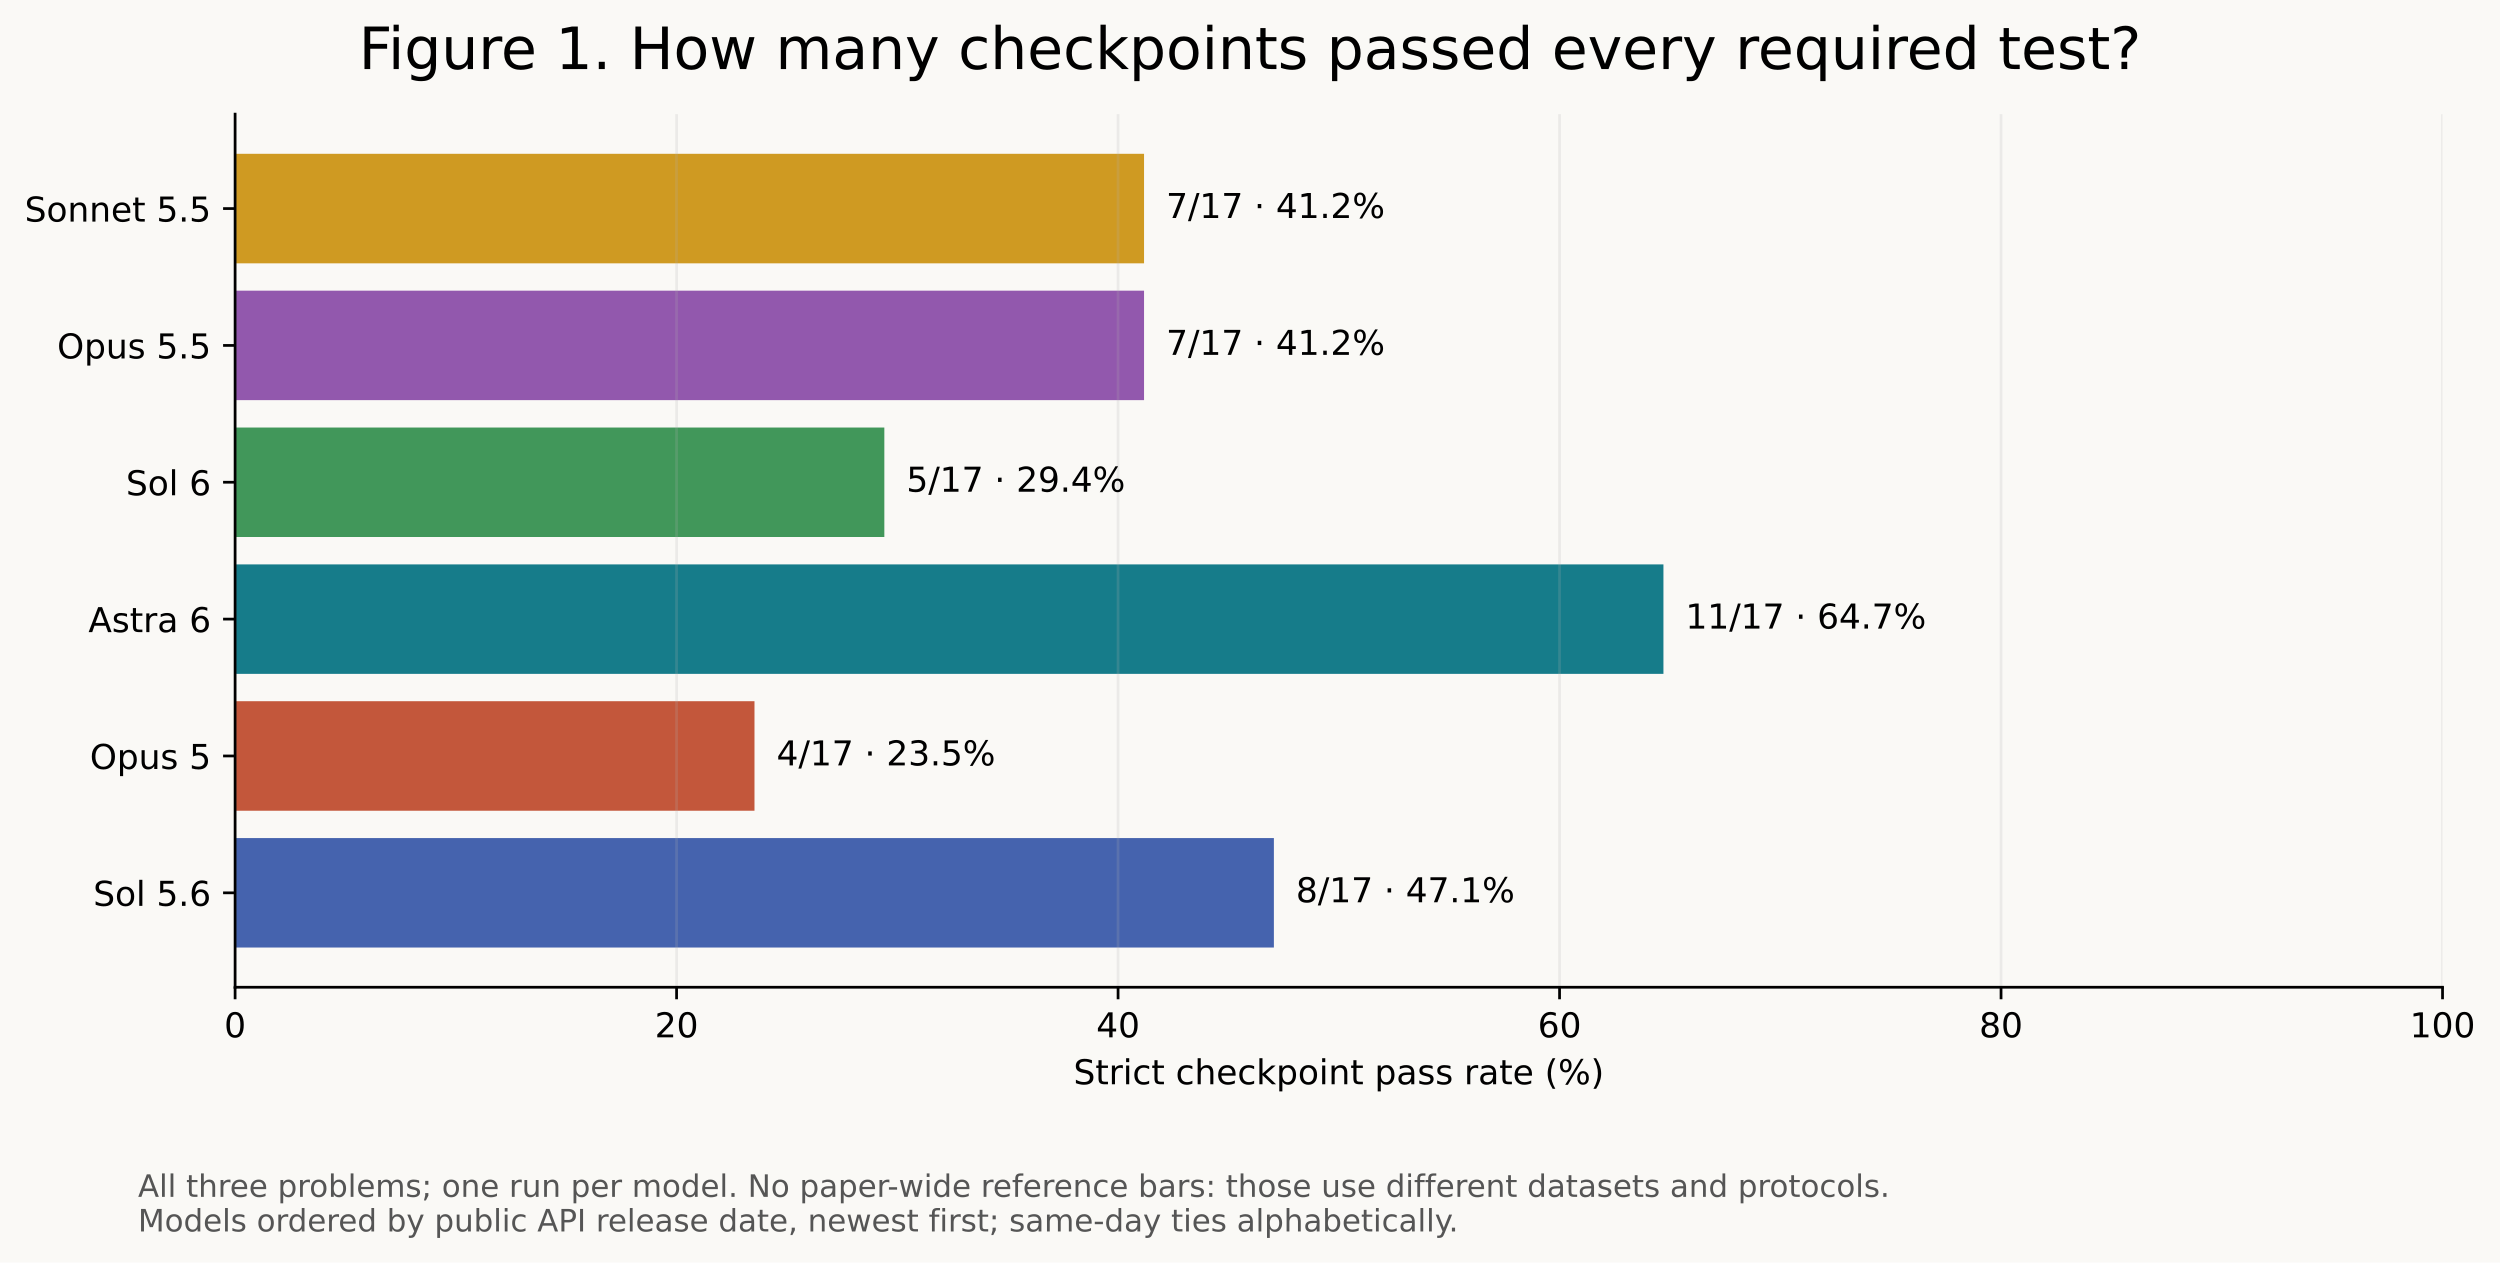
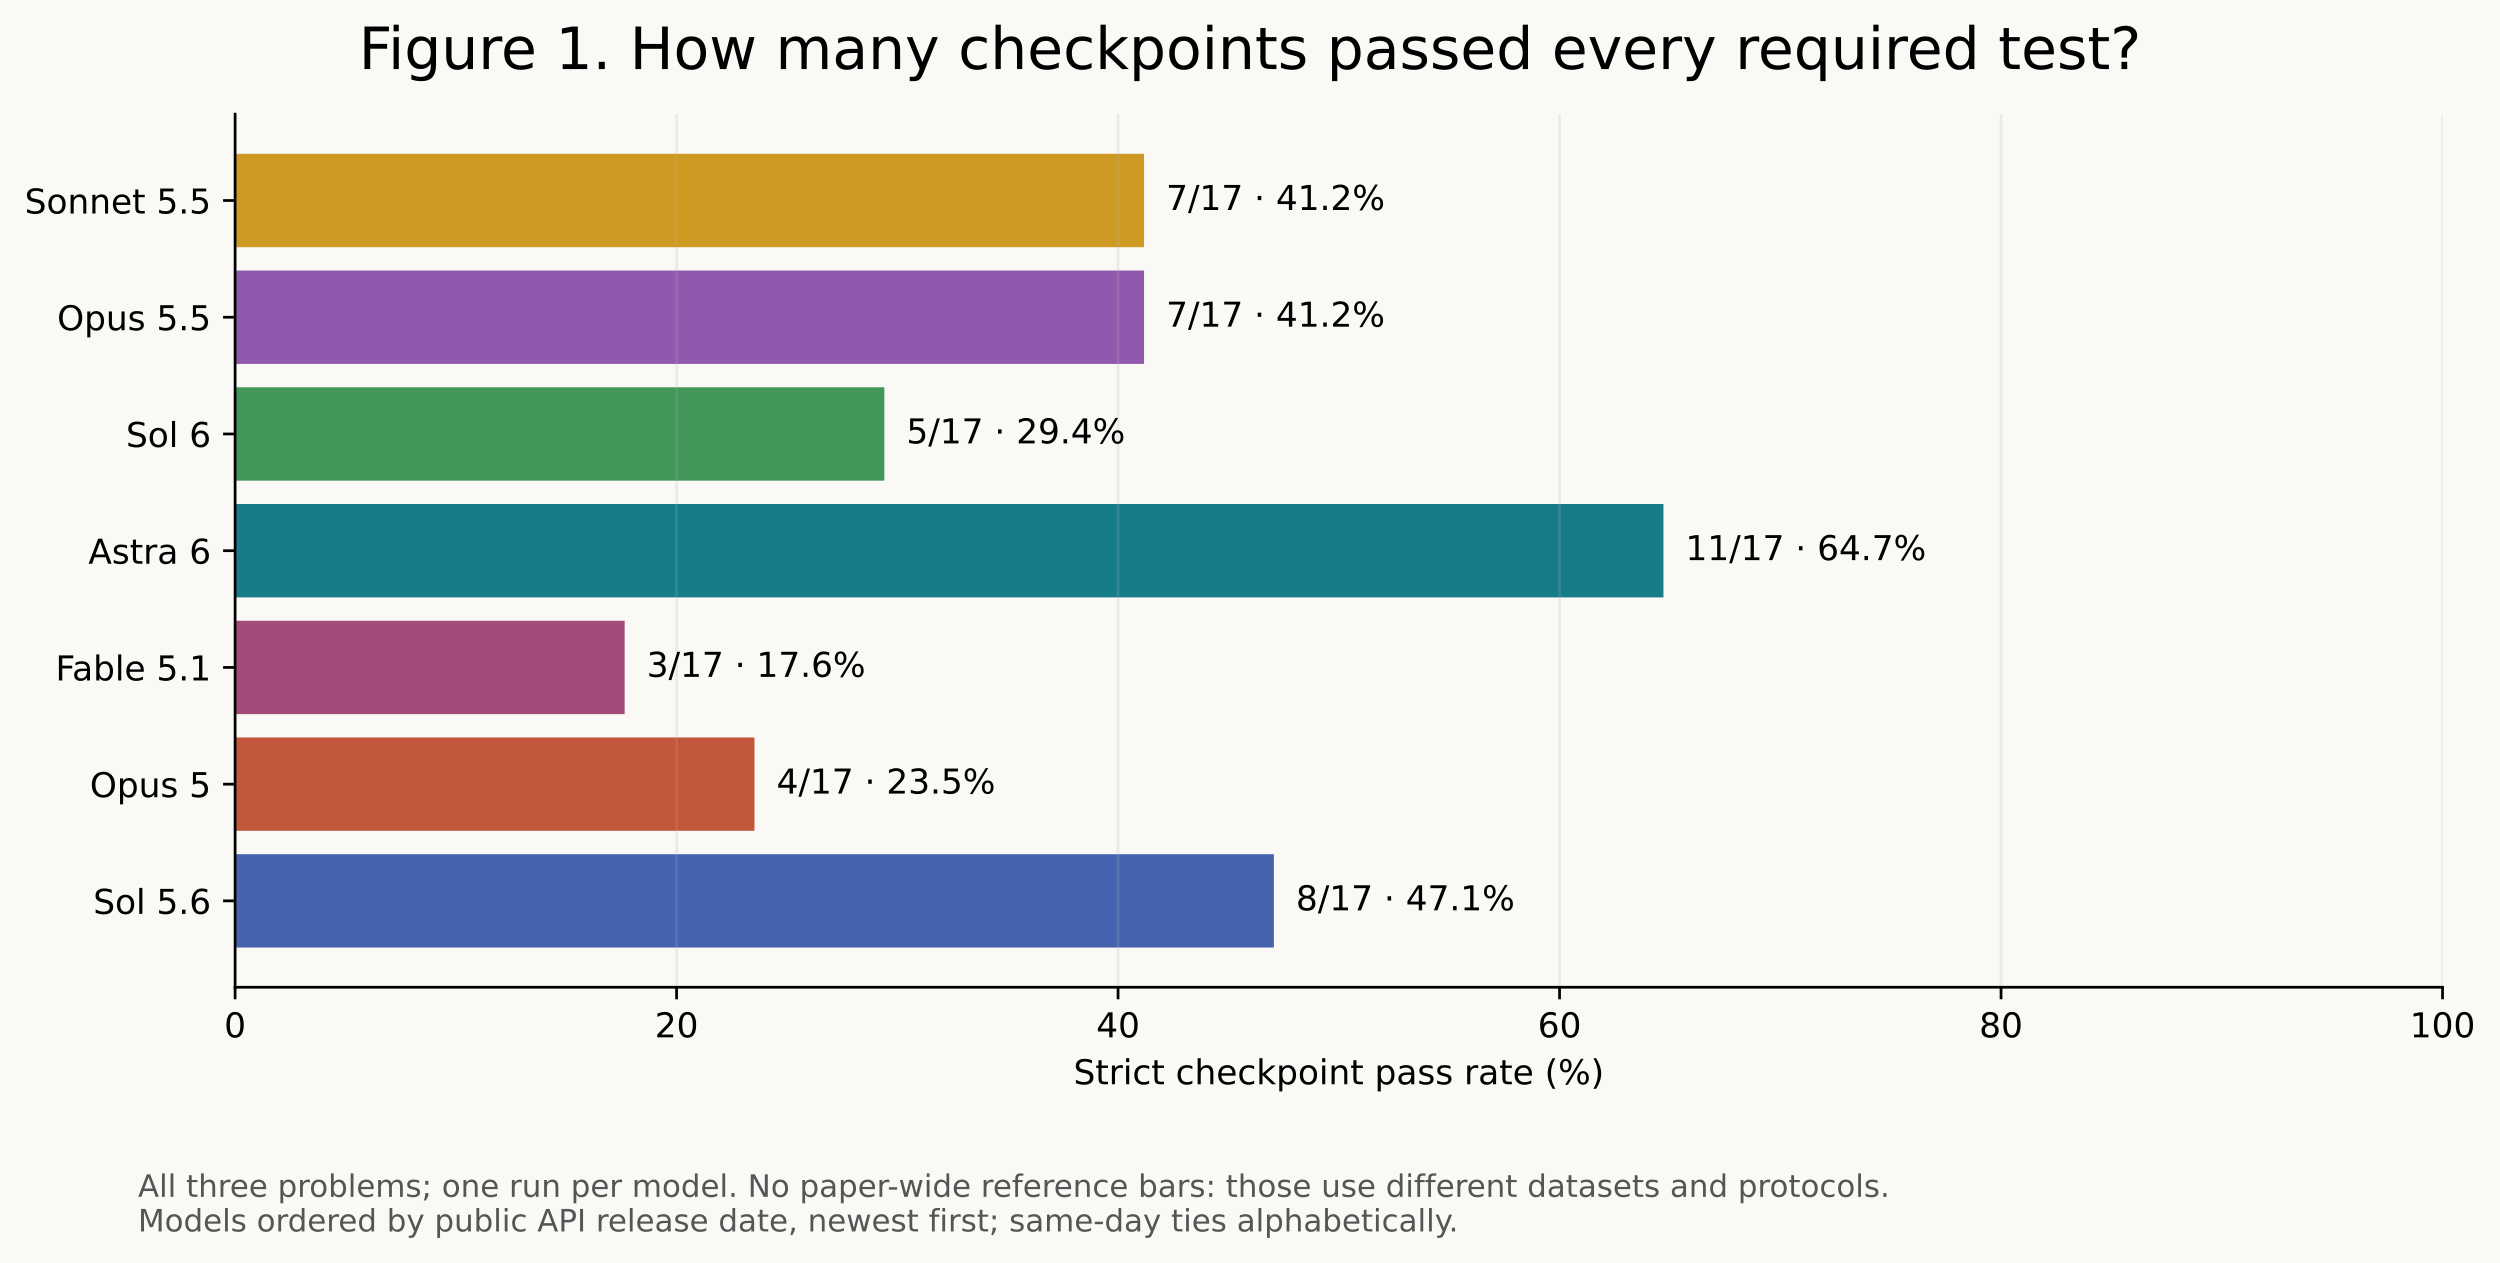
<svg xmlns="http://www.w3.org/2000/svg" xmlns:xlink="http://www.w3.org/1999/xlink" width="728.4pt" height="367.871pt" viewBox="0 0 728.4 367.871" version="1.1">
  <defs>
    <style type="text/css">*{stroke-linejoin: round; stroke-linecap: butt}</style>
  </defs>
  <g id="figure_1">
    <g id="patch_1">
      <path d="M 0 367.871  L 728.4 367.871  L 728.4 0  L 0 0  z " style="fill: #faf9f6" />
    </g>
    <g id="axes_1">
      <g id="patch_2">
        <path d="M 68.497 287.643  L 711.656 287.643  L 711.656 33.253  L 68.497 33.253  z " style="fill: #faf9f6" />
      </g>
      <g id="patch_3">
-         <path d="M 68.497 44.816  L 333.327 44.816  L 333.327 76.715  L 68.497 76.715  z " clip-path="url(#pd14f318ac5)" style="fill: #cf9a22" />
+         <path d="M 68.497 44.816  L 333.327 44.816  L 333.327 72.024  L 68.497 72.024  z " clip-path="url(#p9530ce3e4c)" style="fill: #cf9a22" />
      </g>
      <g id="patch_4">
-         <path d="M 68.497 84.69  L 333.327 84.69  L 333.327 116.588  L 68.497 116.588  z " clip-path="url(#pd14f318ac5)" style="fill: #9258ad" />
+         <path d="M 68.497 78.826  L 333.327 78.826  L 333.327 106.033  L 68.497 106.033  z " clip-path="url(#p9530ce3e4c)" style="fill: #9258ad" />
      </g>
      <g id="patch_5">
-         <path d="M 68.497 124.563  L 257.661 124.563  L 257.661 156.461  L 68.497 156.461  z " clip-path="url(#pd14f318ac5)" style="fill: #41975a" />
+         <path d="M 68.497 112.835  L 257.661 112.835  L 257.661 140.043  L 68.497 140.043  z " clip-path="url(#p9530ce3e4c)" style="fill: #41975a" />
      </g>
      <g id="patch_6">
-         <path d="M 68.497 164.436  L 484.659 164.436  L 484.659 196.334  L 68.497 196.334  z " clip-path="url(#pd14f318ac5)" style="fill: #167c8a" />
+         <path d="M 68.497 146.845  L 484.659 146.845  L 484.659 174.052  L 68.497 174.052  z " clip-path="url(#p9530ce3e4c)" style="fill: #167c8a" />
      </g>
      <g id="patch_7">
-         <path d="M 68.497 204.309  L 219.828 204.309  L 219.828 236.207  L 68.497 236.207  z " clip-path="url(#pd14f318ac5)" style="fill: #c3573b" />
+         <path d="M 68.497 180.854  L 181.996 180.854  L 181.996 208.061  L 68.497 208.061  z " clip-path="url(#p9530ce3e4c)" style="fill: #a34c7a" />
      </g>
      <g id="patch_8">
-         <path d="M 68.497 244.182  L 371.16 244.182  L 371.16 276.08  L 68.497 276.08  z " clip-path="url(#pd14f318ac5)" style="fill: #4563ae" />
+         <path d="M 68.497 214.863  L 219.828 214.863  L 219.828 242.071  L 68.497 242.071  z " clip-path="url(#p9530ce3e4c)" style="fill: #c3573b" />
+       </g>
+       <g id="patch_9">
+         <path d="M 68.497 248.873  L 371.16 248.873  L 371.16 276.08  L 68.497 276.08  z " clip-path="url(#p9530ce3e4c)" style="fill: #4563ae" />
      </g>
      <g id="matplotlib.axis_1">
        <g id="xtick_1">
          <g id="line2d_1">
-             <path d="M 68.497 287.643  L 68.497 33.253  " clip-path="url(#pd14f318ac5)" style="fill: none; stroke: #b0b0b0; stroke-opacity: 0.2; stroke-width: 0.8; stroke-linecap: square" />
+             <path d="M 68.497 287.643  L 68.497 33.253  " clip-path="url(#p9530ce3e4c)" style="fill: none; stroke: #b0b0b0; stroke-opacity: 0.2; stroke-width: 0.8; stroke-linecap: square" />
          </g>
          <g id="line2d_2">
            <defs>
-               <path id="m56bfdabbe8" d="M 0 0  L 0 3.5  " style="stroke: #000000; stroke-width: 0.8" />
+               <path id="mae5e58dd06" d="M 0 0  L 0 3.5  " style="stroke: #000000; stroke-width: 0.8" />
            </defs>
            <g>
-               <use xlink:href="#m56bfdabbe8" x="68.497" y="287.643" style="stroke: #000000; stroke-width: 0.8" />
+               <use xlink:href="#mae5e58dd06" x="68.497" y="287.643" style="stroke: #000000; stroke-width: 0.8" />
            </g>
          </g>
          <g id="text_1">
            <text style="font-size: 10px; font-family: 'DejaVu Sans'; text-anchor: middle" x="68.497" y="302.242" transform="rotate(-0 68.49688 302.2417)">0</text>
          </g>
        </g>
        <g id="xtick_2">
          <g id="line2d_3">
-             <path d="M 197.129 287.643  L 197.129 33.253  " clip-path="url(#pd14f318ac5)" style="fill: none; stroke: #b0b0b0; stroke-opacity: 0.2; stroke-width: 0.8; stroke-linecap: square" />
+             <path d="M 197.129 287.643  L 197.129 33.253  " clip-path="url(#p9530ce3e4c)" style="fill: none; stroke: #b0b0b0; stroke-opacity: 0.2; stroke-width: 0.8; stroke-linecap: square" />
          </g>
          <g id="line2d_4">
            <g>
-               <use xlink:href="#m56bfdabbe8" x="197.129" y="287.643" style="stroke: #000000; stroke-width: 0.8" />
+               <use xlink:href="#mae5e58dd06" x="197.129" y="287.643" style="stroke: #000000; stroke-width: 0.8" />
            </g>
          </g>
          <g id="text_2">
            <text style="font-size: 10px; font-family: 'DejaVu Sans'; text-anchor: middle" x="197.129" y="302.242" transform="rotate(-0 197.1287 302.2417)">20</text>
          </g>
        </g>
        <g id="xtick_3">
          <g id="line2d_5">
-             <path d="M 325.76 287.643  L 325.76 33.253  " clip-path="url(#pd14f318ac5)" style="fill: none; stroke: #b0b0b0; stroke-opacity: 0.2; stroke-width: 0.8; stroke-linecap: square" />
+             <path d="M 325.76 287.643  L 325.76 33.253  " clip-path="url(#p9530ce3e4c)" style="fill: none; stroke: #b0b0b0; stroke-opacity: 0.2; stroke-width: 0.8; stroke-linecap: square" />
          </g>
          <g id="line2d_6">
            <g>
-               <use xlink:href="#m56bfdabbe8" x="325.76" y="287.643" style="stroke: #000000; stroke-width: 0.8" />
+               <use xlink:href="#mae5e58dd06" x="325.76" y="287.643" style="stroke: #000000; stroke-width: 0.8" />
            </g>
          </g>
          <g id="text_3">
            <text style="font-size: 10px; font-family: 'DejaVu Sans'; text-anchor: middle" x="325.76" y="302.242" transform="rotate(-0 325.7604 302.2417)">40</text>
          </g>
        </g>
        <g id="xtick_4">
          <g id="line2d_7">
-             <path d="M 454.392 287.643  L 454.392 33.253  " clip-path="url(#pd14f318ac5)" style="fill: none; stroke: #b0b0b0; stroke-opacity: 0.2; stroke-width: 0.8; stroke-linecap: square" />
+             <path d="M 454.392 287.643  L 454.392 33.253  " clip-path="url(#p9530ce3e4c)" style="fill: none; stroke: #b0b0b0; stroke-opacity: 0.2; stroke-width: 0.8; stroke-linecap: square" />
          </g>
          <g id="line2d_8">
            <g>
-               <use xlink:href="#m56bfdabbe8" x="454.392" y="287.643" style="stroke: #000000; stroke-width: 0.8" />
+               <use xlink:href="#mae5e58dd06" x="454.392" y="287.643" style="stroke: #000000; stroke-width: 0.8" />
            </g>
          </g>
          <g id="text_4">
            <text style="font-size: 10px; font-family: 'DejaVu Sans'; text-anchor: middle" x="454.392" y="302.242" transform="rotate(-0 454.3922 302.2417)">60</text>
          </g>
        </g>
        <g id="xtick_5">
          <g id="line2d_9">
-             <path d="M 583.024 287.643  L 583.024 33.253  " clip-path="url(#pd14f318ac5)" style="fill: none; stroke: #b0b0b0; stroke-opacity: 0.2; stroke-width: 0.8; stroke-linecap: square" />
+             <path d="M 583.024 287.643  L 583.024 33.253  " clip-path="url(#p9530ce3e4c)" style="fill: none; stroke: #b0b0b0; stroke-opacity: 0.2; stroke-width: 0.8; stroke-linecap: square" />
          </g>
          <g id="line2d_10">
            <g>
-               <use xlink:href="#m56bfdabbe8" x="583.024" y="287.643" style="stroke: #000000; stroke-width: 0.8" />
+               <use xlink:href="#mae5e58dd06" x="583.024" y="287.643" style="stroke: #000000; stroke-width: 0.8" />
            </g>
          </g>
          <g id="text_5">
            <text style="font-size: 10px; font-family: 'DejaVu Sans'; text-anchor: middle" x="583.024" y="302.242" transform="rotate(-0 583.024 302.2417)">80</text>
          </g>
        </g>
        <g id="xtick_6">
          <g id="line2d_11">
-             <path d="M 711.656 287.643  L 711.656 33.253  " clip-path="url(#pd14f318ac5)" style="fill: none; stroke: #b0b0b0; stroke-opacity: 0.2; stroke-width: 0.8; stroke-linecap: square" />
+             <path d="M 711.656 287.643  L 711.656 33.253  " clip-path="url(#p9530ce3e4c)" style="fill: none; stroke: #b0b0b0; stroke-opacity: 0.2; stroke-width: 0.8; stroke-linecap: square" />
          </g>
          <g id="line2d_12">
            <g>
-               <use xlink:href="#m56bfdabbe8" x="711.656" y="287.643" style="stroke: #000000; stroke-width: 0.8" />
+               <use xlink:href="#mae5e58dd06" x="711.656" y="287.643" style="stroke: #000000; stroke-width: 0.8" />
            </g>
          </g>
          <g id="text_6">
            <text style="font-size: 10px; font-family: 'DejaVu Sans'; text-anchor: middle" x="711.656" y="302.242" transform="rotate(-0 711.6558 302.2417)">100</text>
          </g>
        </g>
        <g id="text_7">
          <text style="font-size: 10px; font-family: 'DejaVu Sans'; text-anchor: middle" x="390.076" y="315.92" transform="rotate(-0 390.0763 315.9198)">Strict checkpoint pass rate (%)</text>
        </g>
      </g>
      <g id="matplotlib.axis_2">
        <g id="ytick_1">
          <g id="line2d_13">
            <defs>
-               <path id="mbaab5c2772" d="M 0 0  L -3.5 0  " style="stroke: #000000; stroke-width: 0.8" />
+               <path id="ma6c684ed27" d="M 0 0  L -3.5 0  " style="stroke: #000000; stroke-width: 0.8" />
            </defs>
            <g>
-               <use xlink:href="#mbaab5c2772" x="68.497" y="60.766" style="stroke: #000000; stroke-width: 0.8" />
+               <use xlink:href="#ma6c684ed27" x="68.497" y="58.42" style="stroke: #000000; stroke-width: 0.8" />
            </g>
          </g>
          <g id="text_8">
-             <text style="font-size: 10px; font-family: 'DejaVu Sans'; text-anchor: end" x="61.497" y="64.565" transform="rotate(-0 61.49688 64.56491)">Sonnet 5.5</text>
+             <text style="font-size: 10px; font-family: 'DejaVu Sans'; text-anchor: end" x="61.497" y="62.219" transform="rotate(-0 61.49688 62.21943)">Sonnet 5.5</text>
          </g>
        </g>
        <g id="ytick_2">
          <g id="line2d_14">
            <g>
-               <use xlink:href="#mbaab5c2772" x="68.497" y="100.639" style="stroke: #000000; stroke-width: 0.8" />
+               <use xlink:href="#ma6c684ed27" x="68.497" y="92.43" style="stroke: #000000; stroke-width: 0.8" />
            </g>
          </g>
          <g id="text_9">
-             <text style="font-size: 10px; font-family: 'DejaVu Sans'; text-anchor: end" x="61.497" y="104.438" transform="rotate(-0 61.49688 104.4379)">Opus 5.5</text>
+             <text style="font-size: 10px; font-family: 'DejaVu Sans'; text-anchor: end" x="61.497" y="96.229" transform="rotate(-0 61.49688 96.22879)">Opus 5.5</text>
          </g>
        </g>
        <g id="ytick_3">
          <g id="line2d_15">
            <g>
-               <use xlink:href="#mbaab5c2772" x="68.497" y="140.512" style="stroke: #000000; stroke-width: 0.8" />
+               <use xlink:href="#ma6c684ed27" x="68.497" y="126.439" style="stroke: #000000; stroke-width: 0.8" />
            </g>
          </g>
          <g id="text_10">
-             <text style="font-size: 10px; font-family: 'DejaVu Sans'; text-anchor: end" x="61.497" y="144.311" transform="rotate(-0 61.49688 144.311)">Sol 6</text>
+             <text style="font-size: 10px; font-family: 'DejaVu Sans'; text-anchor: end" x="61.497" y="130.238" transform="rotate(-0 61.49688 130.2381)">Sol 6</text>
          </g>
        </g>
        <g id="ytick_4">
          <g id="line2d_16">
            <g>
-               <use xlink:href="#mbaab5c2772" x="68.497" y="180.385" style="stroke: #000000; stroke-width: 0.8" />
+               <use xlink:href="#ma6c684ed27" x="68.497" y="160.448" style="stroke: #000000; stroke-width: 0.8" />
            </g>
          </g>
          <g id="text_11">
-             <text style="font-size: 10px; font-family: 'DejaVu Sans'; text-anchor: end" x="61.497" y="184.184" transform="rotate(-0 61.49688 184.184)">Astra 6</text>
+             <text style="font-size: 10px; font-family: 'DejaVu Sans'; text-anchor: end" x="61.497" y="164.248" transform="rotate(-0 61.49688 164.2475)">Astra 6</text>
          </g>
        </g>
        <g id="ytick_5">
          <g id="line2d_17">
            <g>
-               <use xlink:href="#mbaab5c2772" x="68.497" y="220.258" style="stroke: #000000; stroke-width: 0.8" />
+               <use xlink:href="#ma6c684ed27" x="68.497" y="194.458" style="stroke: #000000; stroke-width: 0.8" />
            </g>
          </g>
          <g id="text_12">
-             <text style="font-size: 10px; font-family: 'DejaVu Sans'; text-anchor: end" x="61.497" y="224.057" transform="rotate(-0 61.49688 224.0571)">Opus 5</text>
+             <text style="font-size: 10px; font-family: 'DejaVu Sans'; text-anchor: end" x="61.497" y="198.257" transform="rotate(-0 61.49688 198.2569)">Fable 5.1</text>
          </g>
        </g>
        <g id="ytick_6">
          <g id="line2d_18">
            <g>
-               <use xlink:href="#mbaab5c2772" x="68.497" y="260.131" style="stroke: #000000; stroke-width: 0.8" />
+               <use xlink:href="#ma6c684ed27" x="68.497" y="228.467" style="stroke: #000000; stroke-width: 0.8" />
            </g>
          </g>
          <g id="text_13">
-             <text style="font-size: 10px; font-family: 'DejaVu Sans'; text-anchor: end" x="61.497" y="263.93" transform="rotate(-0 61.49688 263.9301)">Sol 5.6</text>
-           </g>
-         </g>
-       </g>
-       <g id="patch_9">
+             <text style="font-size: 10px; font-family: 'DejaVu Sans'; text-anchor: end" x="61.497" y="232.266" transform="rotate(-0 61.49688 232.2662)">Opus 5</text>
+           </g>
+         </g>
+         <g id="ytick_7">
+           <g id="line2d_19">
+             <g>
+               <use xlink:href="#ma6c684ed27" x="68.497" y="262.476" style="stroke: #000000; stroke-width: 0.8" />
+             </g>
+           </g>
+           <g id="text_14">
+             <text style="font-size: 10px; font-family: 'DejaVu Sans'; text-anchor: end" x="61.497" y="266.276" transform="rotate(-0 61.49688 266.2756)">Sol 5.6</text>
+           </g>
+         </g>
+       </g>
+       <g id="patch_10">
        <path d="M 68.497 287.643  L 68.497 33.253  " style="fill: none; stroke: #000000; stroke-width: 0.8; stroke-linejoin: miter; stroke-linecap: square" />
      </g>
-       <g id="patch_10">
+       <g id="patch_11">
        <path d="M 68.497 287.643  L 711.656 287.643  " style="fill: none; stroke: #000000; stroke-width: 0.8; stroke-linejoin: miter; stroke-linecap: square" />
      </g>
-       <g id="text_14">
-         <text style="font-size: 10px; font-family: 'DejaVu Sans'; text-anchor: start" x="339.759" y="63.525" transform="rotate(-0 339.7586 63.52506)">7/17 · 41.2%</text>
-       </g>
      <g id="text_15">
-         <text style="font-size: 10px; font-family: 'DejaVu Sans'; text-anchor: start" x="339.759" y="103.398" transform="rotate(-0 339.7586 103.3981)">7/17 · 41.2%</text>
+         <text style="font-size: 10px; font-family: 'DejaVu Sans'; text-anchor: start" x="339.759" y="61.18" transform="rotate(-0 339.7586 61.17959)">7/17 · 41.2%</text>
      </g>
      <g id="text_16">
-         <text style="font-size: 10px; font-family: 'DejaVu Sans'; text-anchor: start" x="264.093" y="143.271" transform="rotate(-0 264.0928 143.2711)">5/17 · 29.4%</text>
+         <text style="font-size: 10px; font-family: 'DejaVu Sans'; text-anchor: start" x="339.759" y="95.189" transform="rotate(-0 339.7586 95.18895)">7/17 · 41.2%</text>
      </g>
      <g id="text_17">
-         <text style="font-size: 10px; font-family: 'DejaVu Sans'; text-anchor: start" x="491.09" y="183.144" transform="rotate(-0 491.0901 183.1442)">11/17 · 64.7%</text>
+         <text style="font-size: 10px; font-family: 'DejaVu Sans'; text-anchor: start" x="264.093" y="129.198" transform="rotate(-0 264.0928 129.1983)">5/17 · 29.4%</text>
      </g>
      <g id="text_18">
-         <text style="font-size: 10px; font-family: 'DejaVu Sans'; text-anchor: start" x="226.26" y="223.017" transform="rotate(-0 226.26 223.0172)">4/17 · 23.5%</text>
+         <text style="font-size: 10px; font-family: 'DejaVu Sans'; text-anchor: start" x="491.09" y="163.208" transform="rotate(-0 491.0901 163.2077)">11/17 · 64.7%</text>
      </g>
      <g id="text_19">
-         <text style="font-size: 10px; font-family: 'DejaVu Sans'; text-anchor: start" x="377.591" y="262.89" transform="rotate(-0 377.5915 262.8902)">8/17 · 47.1%</text>
-       </g>
-     </g>
-     <g id="text_20">
+         <text style="font-size: 10px; font-family: 'DejaVu Sans'; text-anchor: start" x="188.427" y="197.217" transform="rotate(-0 188.4271 197.217)">3/17 · 17.6%</text>
+       </g>
+       <g id="text_20">
+         <text style="font-size: 10px; font-family: 'DejaVu Sans'; text-anchor: start" x="226.26" y="231.226" transform="rotate(-0 226.26 231.2264)">4/17 · 23.5%</text>
+       </g>
+       <g id="text_21">
+         <text style="font-size: 10px; font-family: 'DejaVu Sans'; text-anchor: start" x="377.591" y="265.236" transform="rotate(-0 377.5915 265.2357)">8/17 · 47.1%</text>
+       </g>
+     </g>
+     <g id="text_22">
      <text style="font-size: 17px; font-family: 'DejaVu Sans'; text-anchor: middle" x="364.2" y="20.117" transform="rotate(-0 364.1998 20.11734)">Figure 1. How many checkpoints passed every required test?</text>
    </g>
-     <g id="text_21">
+     <g id="text_23">
      <text style="font-size: 9px; font-family: 'DejaVu Sans'; fill: #555555" transform="translate(40.19976 348.7217)">All three problems; one run per model. No paper-wide reference bars: those use different datasets and protocols.</text>
      <text style="font-size: 9px; font-family: 'DejaVu Sans'; fill: #555555" transform="translate(40.19976 358.7998)">Models ordered by public API release date, newest first; same-day ties alphabetically.</text>
    </g>
  </g>
  <defs>
-     <clipPath id="pd14f318ac5">
+     <clipPath id="p9530ce3e4c">
      <rect x="68.497" y="33.253" width="643.159" height="254.39" />
    </clipPath>
  </defs>
</svg>
